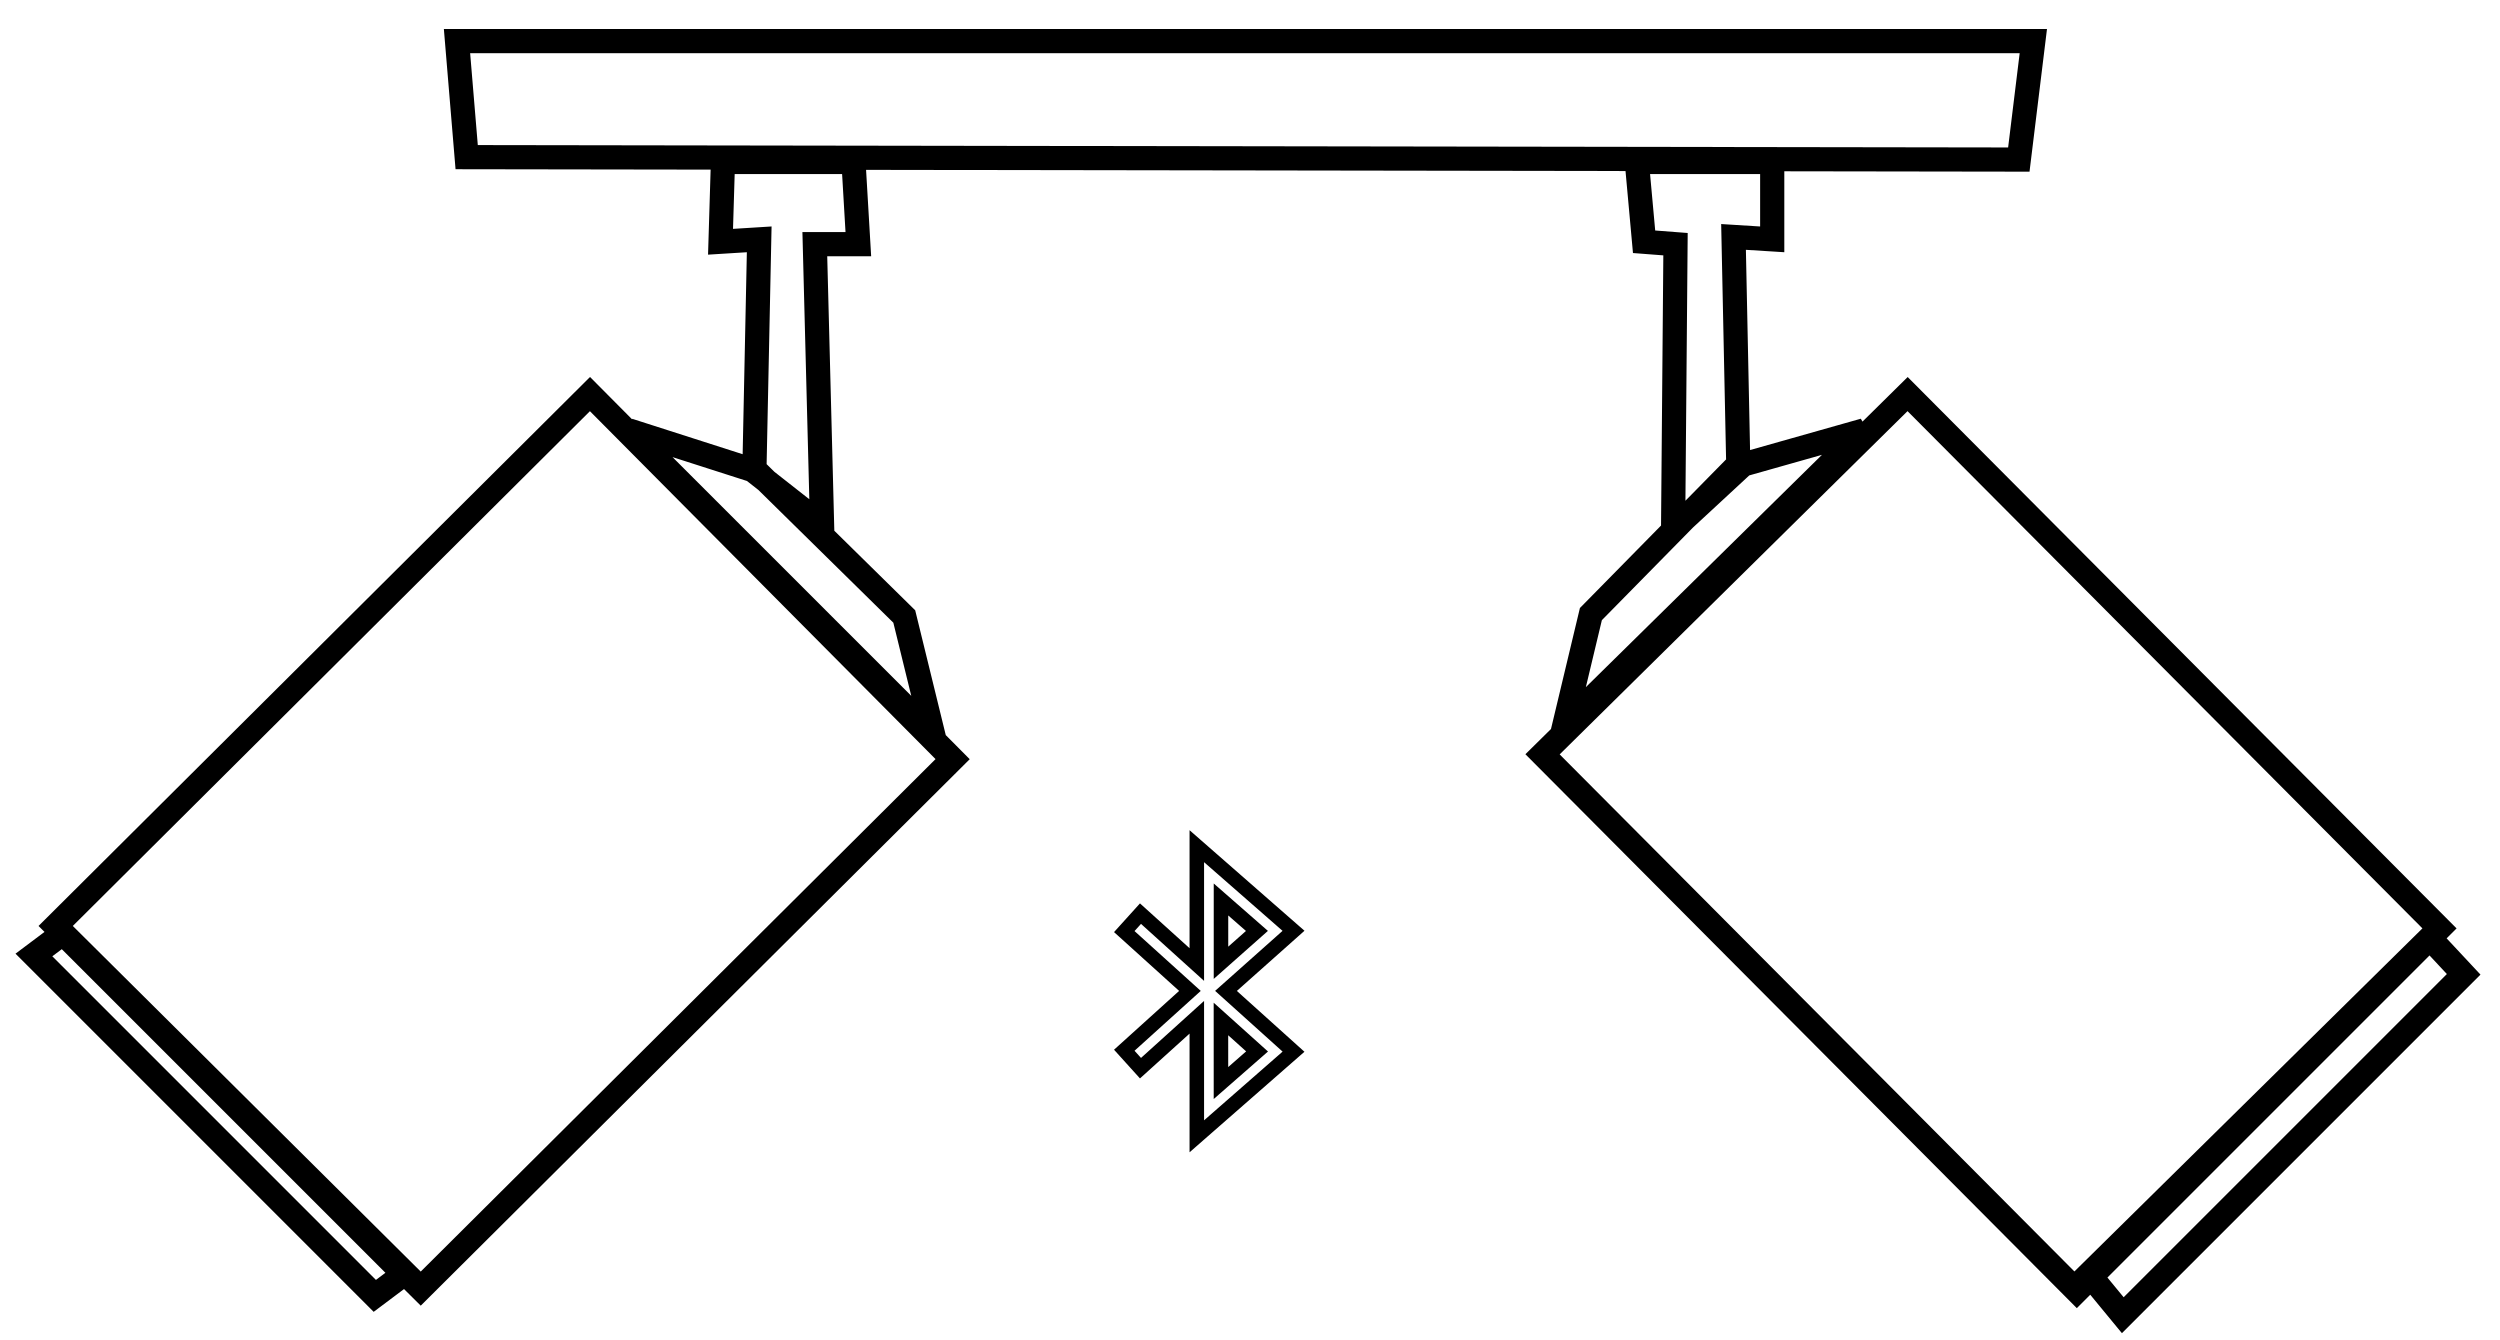
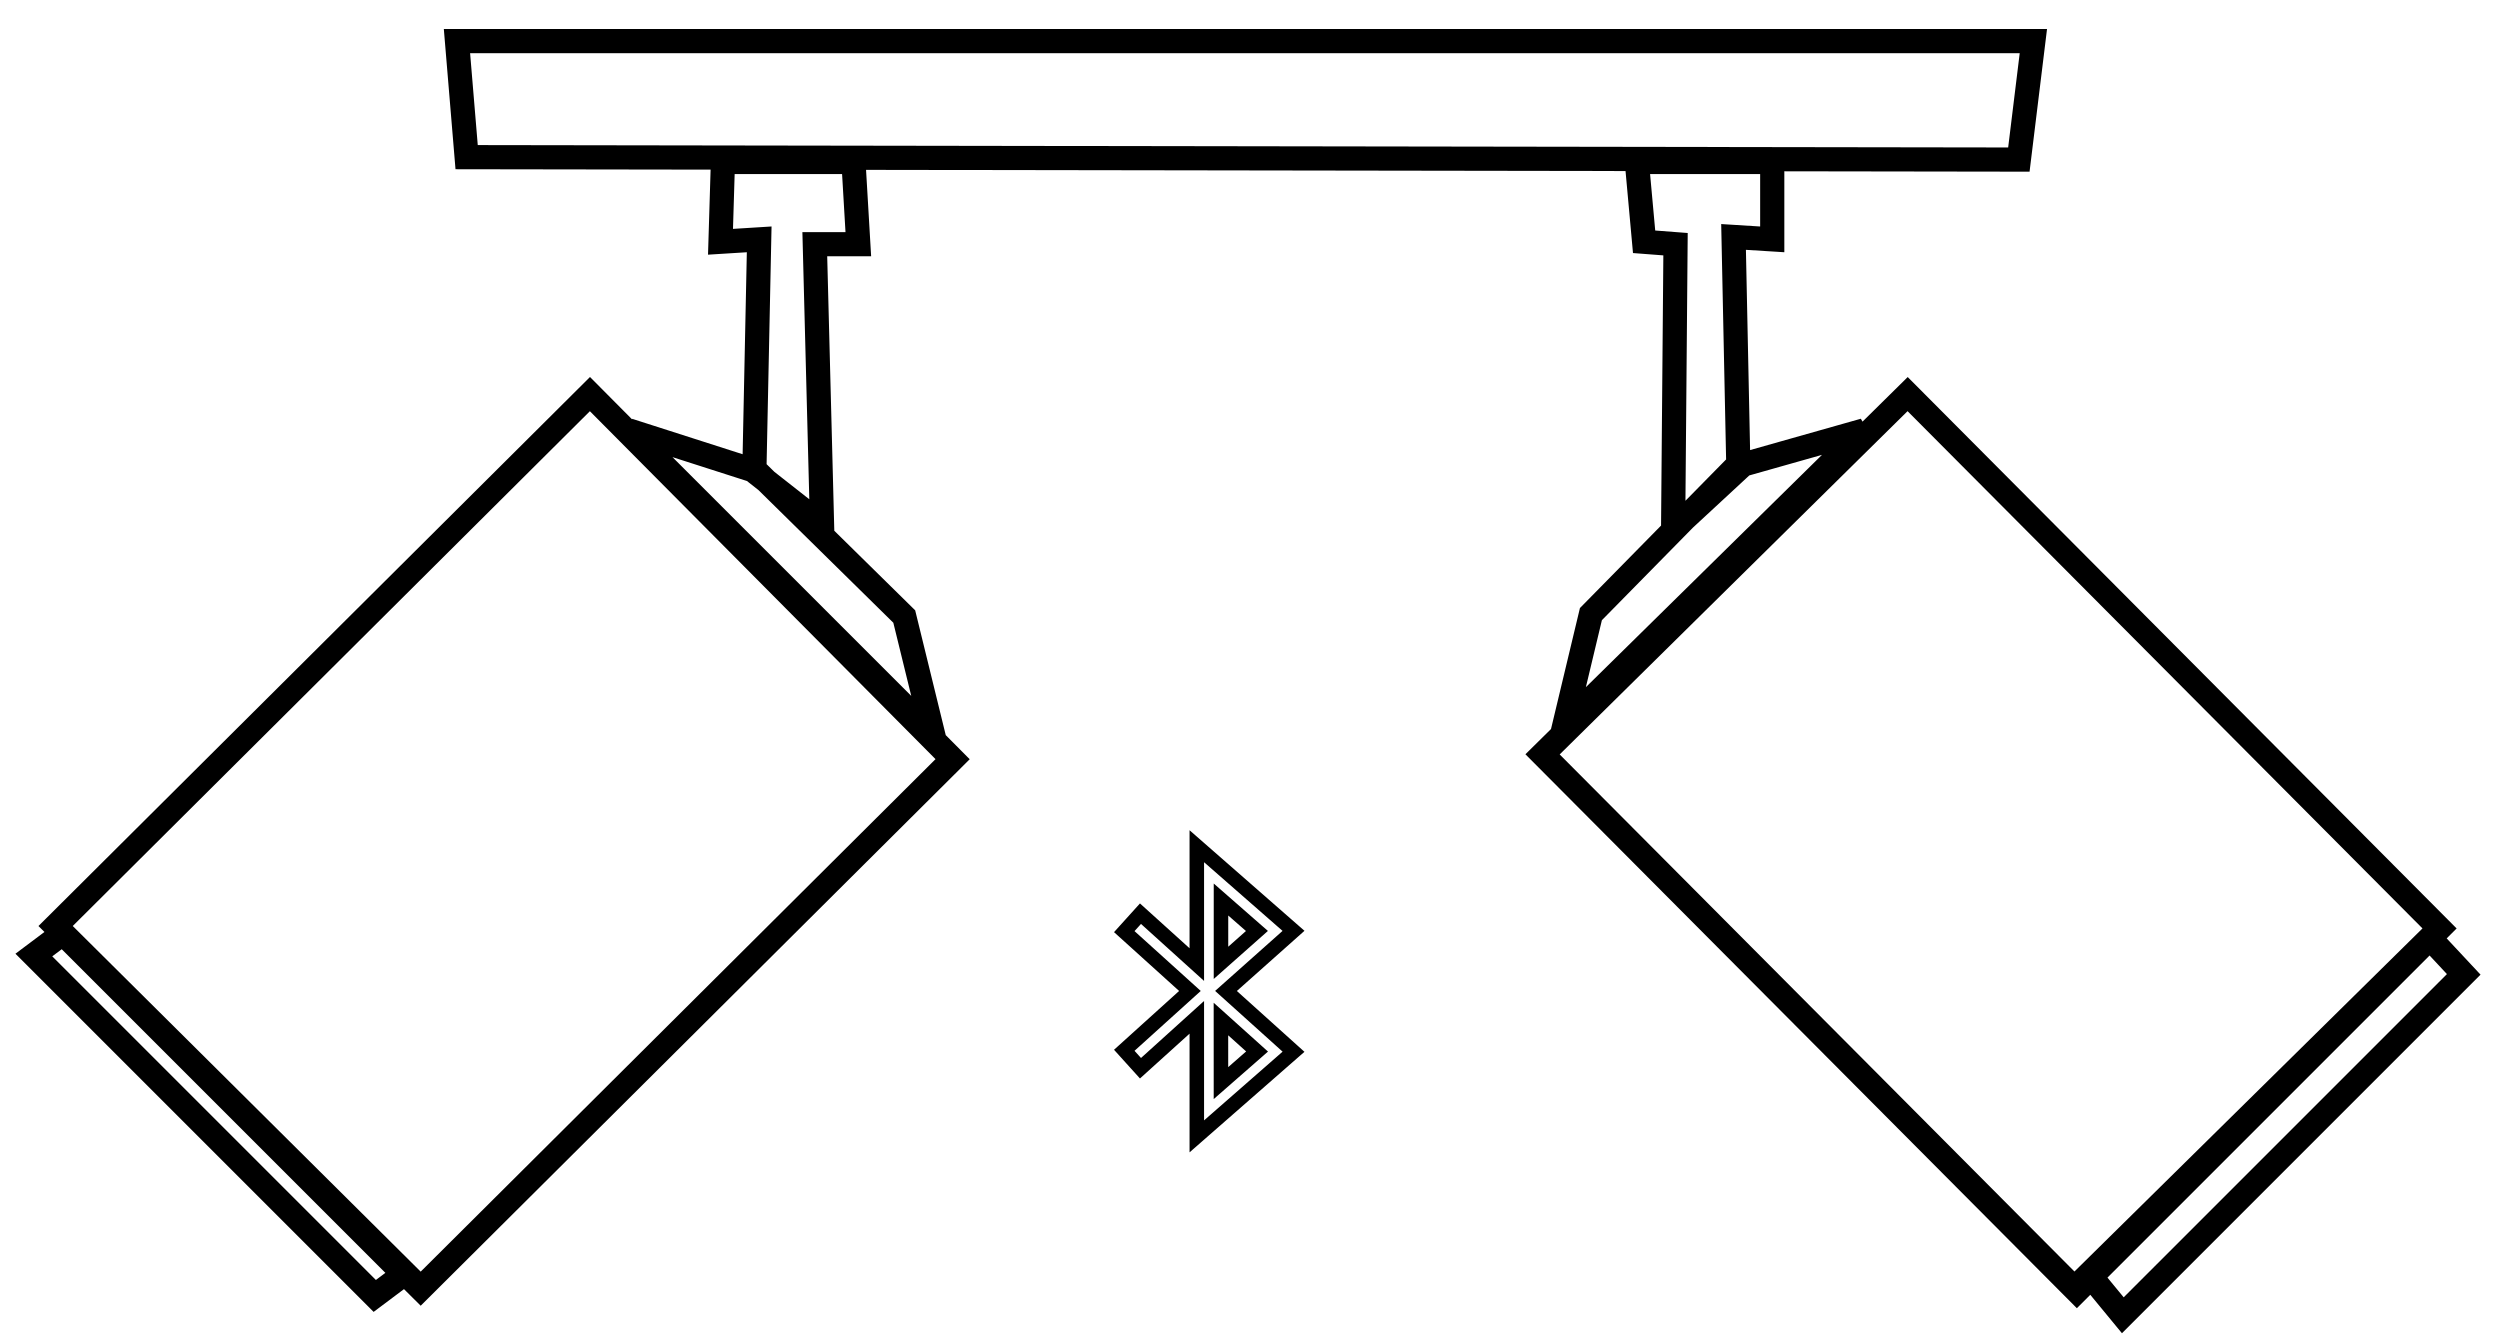
- <svg xmlns="http://www.w3.org/2000/svg" width="14.361in" height="7.694in" viewBox="0 0 1034 554">
-   <path id="Unnamed" fill="none" stroke="black" stroke-width="10" d="M 189.00,17.00            C 189.00,17.00 841.00,17.00 841.00,17.00              841.00,17.00 835.00,66.00 835.00,66.00              835.00,66.00 193.00,65.00 193.00,65.00              193.00,65.00 189.00,17.00 189.00,17.00 Z            M 244.00,163.00            C 244.00,163.00 394.00,314.00 394.00,314.00              394.00,314.00 174.00,533.00 174.00,533.00              174.00,533.00 23.00,383.00 23.00,383.00              23.00,383.00 244.00,163.00 244.00,163.00 Z            M 14.00,395.00            C 14.00,395.00 155.00,536.00 155.00,536.00              155.00,536.00 167.00,527.00 167.00,527.00              167.00,527.00 26.00,386.00 26.00,386.00              26.00,386.00 14.00,395.00 14.00,395.00 Z            M 260.00,178.00            C 260.00,178.00 386.00,304.00 386.00,304.00              386.00,304.00 374.00,255.00 374.00,255.00              374.00,255.00 313.00,195.00 313.00,195.00              313.00,195.00 260.00,178.00 260.00,178.00 Z            M 658.00,254.00            C 658.00,254.00 647.00,300.00 647.00,300.00              647.00,300.00 771.00,178.00 771.00,178.00              771.00,178.00 718.00,193.00 718.00,193.00              718.00,193.00 658.00,254.00 658.00,254.00 Z            M 789.00,163.00            C 789.00,163.00 638.00,312.00 638.00,312.00              638.00,312.00 859.00,534.00 859.00,534.00              859.00,534.00 1009.00,384.00 1009.00,384.00              1009.00,384.00 789.00,163.00 789.00,163.00 Z            M 878.00,544.00            C 878.00,544.00 1019.00,403.00 1019.00,403.00              1019.00,403.00 1005.00,388.00 1005.00,388.00              1005.00,388.00 864.00,527.00 864.00,527.00              864.00,527.00 878.00,544.00 878.00,544.00 Z            M 677.00,67.00            C 677.00,67.00 733.00,67.00 733.00,67.00              733.00,67.00 733.00,99.00 733.00,99.00              733.00,99.00 717.00,98.00 717.00,98.00              717.00,98.00 719.00,194.00 719.00,194.00              719.00,194.00 692.00,219.00 692.00,219.00              692.00,219.00 693.00,101.00 693.00,101.00              693.00,101.00 680.00,100.00 680.00,100.00              680.00,100.00 677.00,67.00 677.00,67.00 Z            M 299.00,67.00            C 299.00,67.00 353.00,67.00 353.00,67.00              353.00,67.00 355.00,101.00 355.00,101.00              355.00,101.00 337.00,101.00 337.00,101.00              337.00,101.00 340.00,217.00 340.00,217.00              340.00,217.00 312.00,195.00 312.00,195.00              312.00,195.00 314.00,99.00 314.00,99.00              314.00,99.00 298.00,100.00 298.00,100.00              298.00,100.00 299.00,67.00 299.00,67.00 Z" />
-   <path stroke="#000000" stroke-width="1.2" transform="translate(440,350) scale(5,5)" fill="none" d="M11 9.791v-9.791l8 7-5.586 4.972 5.586 5.028-8 7v-9.847l-4.659 4.211-1.341-1.484 5.431-4.908-5.431-4.908 1.341-1.484 4.659 4.211zm1.998 9.803l2.987-2.614-2.989-2.686.002 5.3zm.002-9.948l2.974-2.636-2.974-2.602v5.238z" />
+ <svg xmlns="http://www.w3.org/2000/svg" width="1378.666" height="738.666" viewBox="0 0 1034 554">
+   <path id="Unnamed" fill="none" stroke="#000" stroke-width="10" d="M189 17h652l-6 49-642-1zm55 146 150 151-220 219L23 383zM14 395l141 141 12-9L26 386zm246-217 126 126-12-49-61-60zm398 76-11 46 124-122-53 15zm131-91L638 312l221 222 150-150zm89 381 141-141-14-15-141 139zM677 67h56v32l-16-1 2 96-27 25 1-118-13-1zm-378 0h54l2 34h-18l3 116-28-22 2-96-16 1z" />
+   <path fill="none" stroke="#000" stroke-width="6" d="M495 398.955V350l40 35-27.93 24.86L535 435l-40 35v-49.235l-23.295 21.055L465 434.4l27.155-24.54L465 385.32l6.705-7.42zm9.99 49.015 14.935-13.07-14.945-13.43zm.01-49.74 14.87-13.18L505 372.04z" />
</svg>
